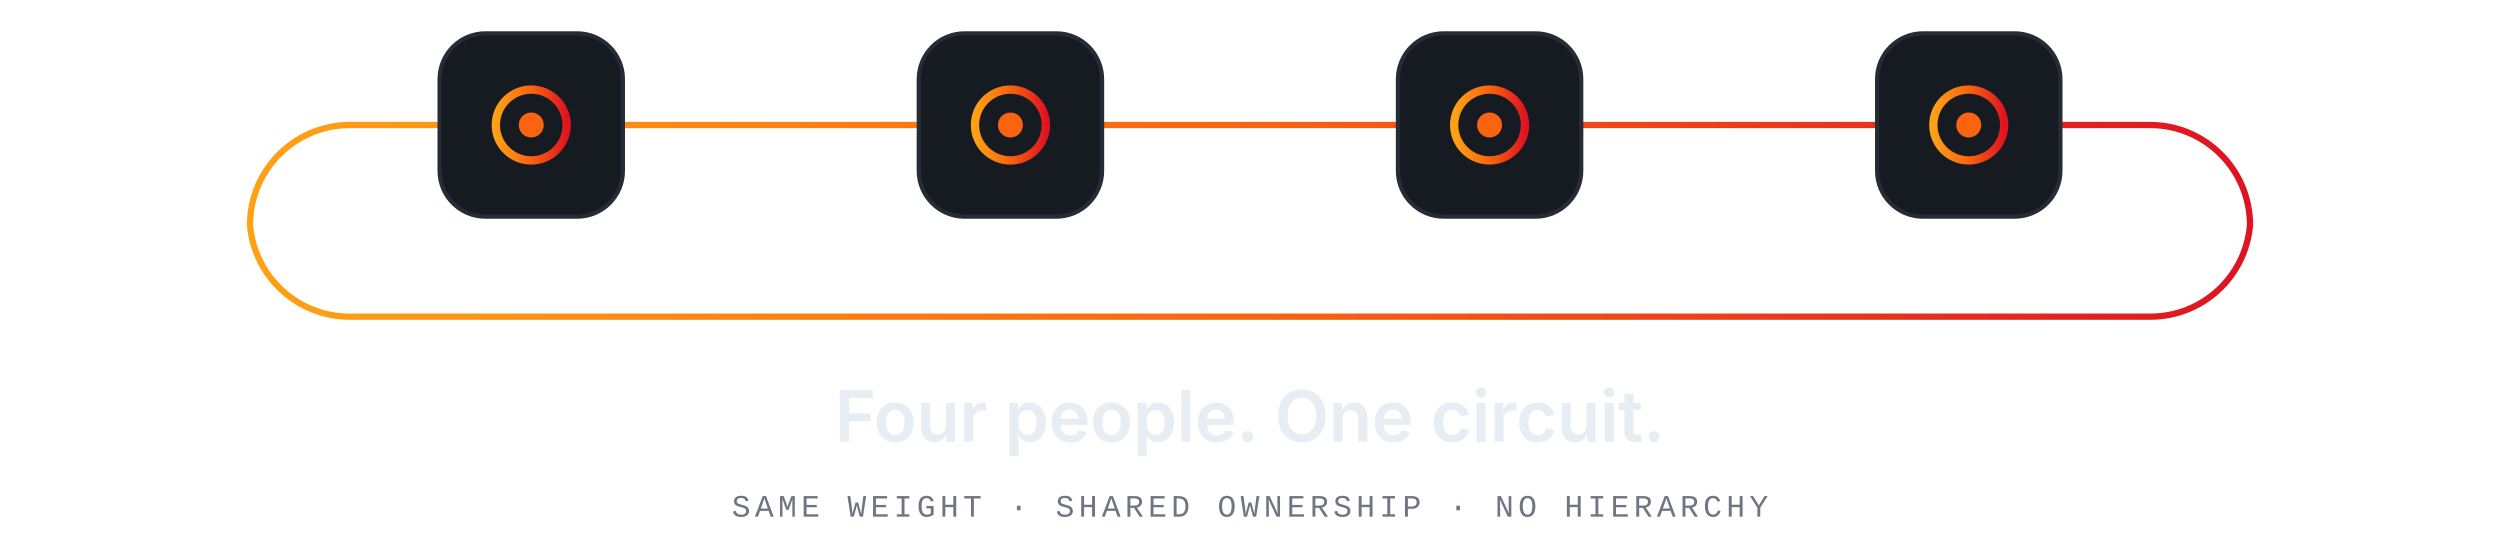
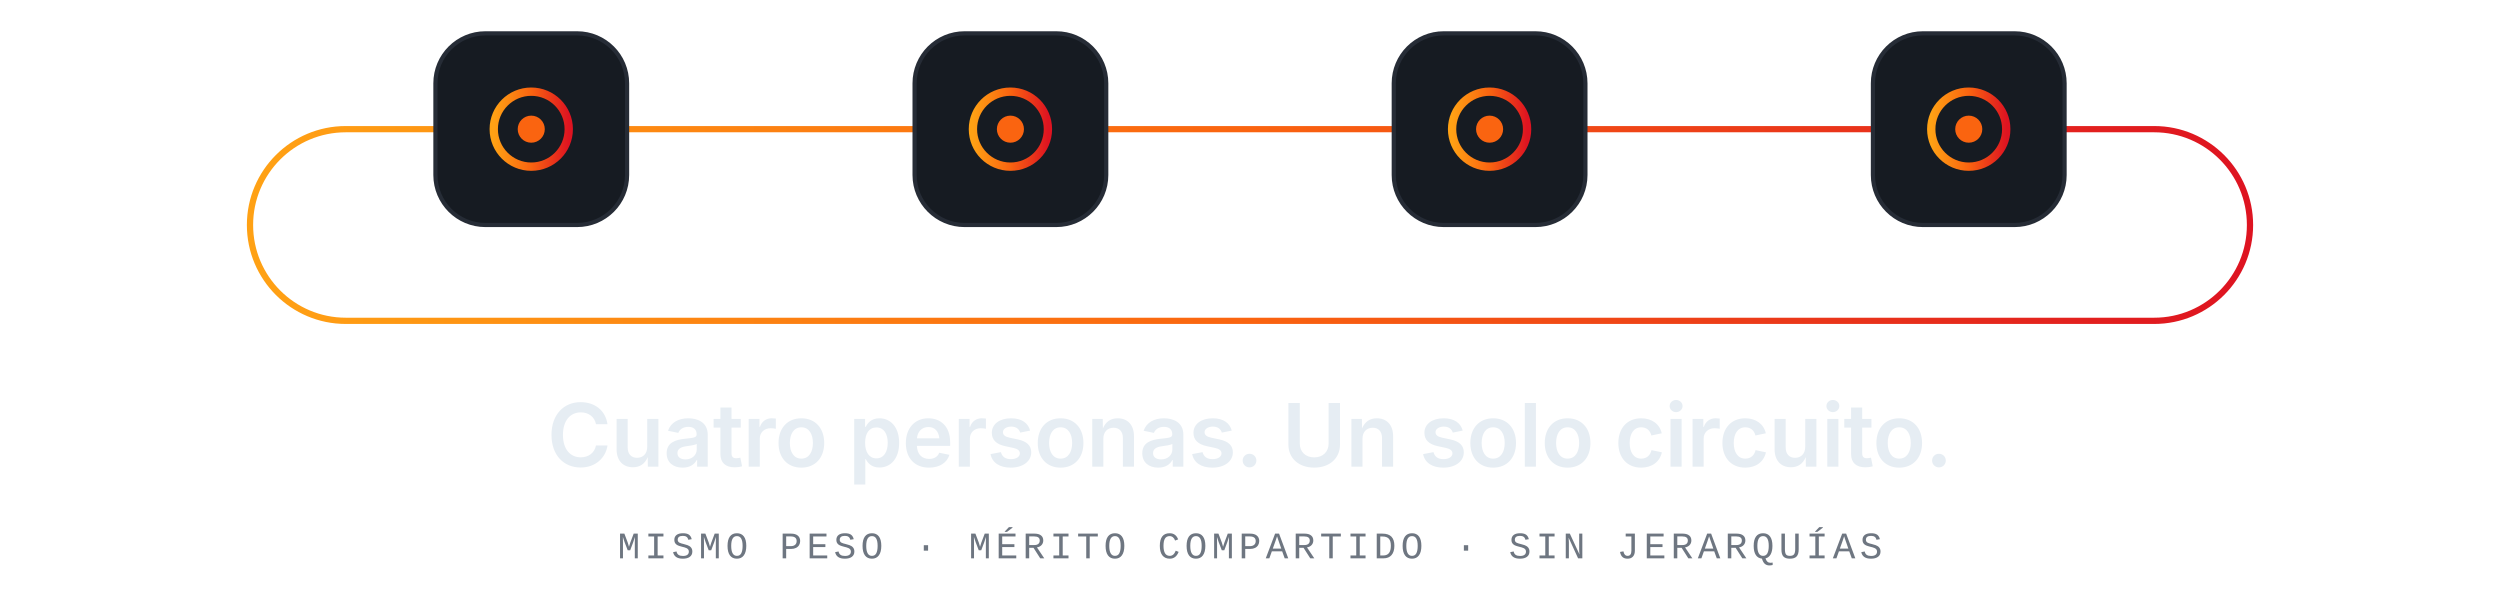
- <svg xmlns="http://www.w3.org/2000/svg" width="1200" height="262" viewBox="0 0 1200 262" role="img" aria-label="Four identical nodes connected in a closed circuit: four people, one team, no hierarchy.">
+ <svg xmlns="http://www.w3.org/2000/svg" width="1200" height="290" viewBox="0 0 1200 290" role="img" aria-label="Cuatro nodos idénticos unidos en un circuito cerrado: cuatro personas, un equipo, sin jerarquías.">
  <style>.s{font-family:Inter, -apple-system, BlinkMacSystemFont, 'Segoe UI', 'Helvetica Neue', Helvetica, Arial, sans-serif}.m{font-family:'JetBrains Mono', ui-monospace, SFMono-Regular, 'SF Mono', Menlo, Consolas, 'Liberation Mono', monospace}</style>
  <defs>
    <linearGradient id="fl" x1="0" y1="29" x2="0" y2="82" gradientUnits="userSpaceOnUse">
      <stop offset="0" stop-color="#FFA114" />
      <stop offset=".5" stop-color="#FA6410" />
      <stop offset="1" stop-color="#DE1421" />
    </linearGradient>
    <linearGradient id="tk" x1="0" y1="38" x2="0" y2="76" gradientUnits="userSpaceOnUse">
      <stop offset="0" stop-color="#FF8A00" />
      <stop offset="1" stop-color="#EC3B1D" />
    </linearGradient>
    <linearGradient id="loop" x1="0" y1="0" x2="1" y2="0">
      <stop offset="0" stop-color="#FFA114" />
      <stop offset=".5" stop-color="#FA6410" />
      <stop offset="1" stop-color="#DE1421" />
    </linearGradient>
  </defs>
-   <path d="M 168 60 H 1032 A 48 48 0 0 1 1080 108 A 48 48 0 0 1 1032 152 H 168 A 48 48 0 0 1 120 108 A 48 48 0 0 1 168 60 Z" fill="none" stroke="url(#loop)" stroke-width="3" />
-   <rect x="211" y="16" width="88" height="88" rx="22" fill="#161B22" stroke="#262C36" stroke-width="2" />
-   <circle cx="255" cy="60" r="17" fill="none" stroke="url(#loop)" stroke-width="4" />
-   <circle cx="255" cy="60" r="6" fill="#FA6410" />
-   <rect x="441" y="16" width="88" height="88" rx="22" fill="#161B22" stroke="#262C36" stroke-width="2" />
-   <circle cx="485" cy="60" r="17" fill="none" stroke="url(#loop)" stroke-width="4" />
-   <circle cx="485" cy="60" r="6" fill="#FA6410" />
-   <rect x="671" y="16" width="88" height="88" rx="22" fill="#161B22" stroke="#262C36" stroke-width="2" />
-   <circle cx="715" cy="60" r="17" fill="none" stroke="url(#loop)" stroke-width="4" />
-   <circle cx="715" cy="60" r="6" fill="#FA6410" />
-   <rect x="901" y="16" width="88" height="88" rx="22" fill="#161B22" stroke="#262C36" stroke-width="2" />
-   <circle cx="945" cy="60" r="17" fill="none" stroke="url(#loop)" stroke-width="4" />
-   <circle cx="945" cy="60" r="6" fill="#FA6410" />
-   <text class="s" x="600.0" y="212.0" font-size="34" font-weight="600" fill="#E6EDF3" text-anchor="middle" letter-spacing="-0.17">Four people. One circuit.</text>
-   <text class="m" x="600.0" y="248.0" font-size="15" font-weight="500" fill="#6E7681" text-anchor="middle" letter-spacing="2.10">SAME WEIGHT · SHARED OWNERSHIP · NO HIERARCHY</text>
+   <path d="M 166 62 H 1034 A 46 46 0 0 1 1080 108 A 46 46 0 0 1 1034 154 H 166 A 46 46 0 0 1 120 108 A 46 46 0 0 1 166 62 Z" fill="none" stroke="url(#loop)" stroke-width="3" />
+   <rect x="209" y="16" width="92" height="92" rx="24" fill="#161B22" stroke="#262C36" stroke-width="2" />
+   <circle cx="255" cy="62" r="18" fill="none" stroke="url(#loop)" stroke-width="4" />
+   <circle cx="255" cy="62" r="6.5" fill="#FA6410" />
+   <rect x="439" y="16" width="92" height="92" rx="24" fill="#161B22" stroke="#262C36" stroke-width="2" />
+   <circle cx="485" cy="62" r="18" fill="none" stroke="url(#loop)" stroke-width="4" />
+   <circle cx="485" cy="62" r="6.5" fill="#FA6410" />
+   <rect x="669" y="16" width="92" height="92" rx="24" fill="#161B22" stroke="#262C36" stroke-width="2" />
+   <circle cx="715" cy="62" r="18" fill="none" stroke="url(#loop)" stroke-width="4" />
+   <circle cx="715" cy="62" r="6.5" fill="#FA6410" />
+   <rect x="899" y="16" width="92" height="92" rx="24" fill="#161B22" stroke="#262C36" stroke-width="2" />
+   <circle cx="945" cy="62" r="18" fill="none" stroke="url(#loop)" stroke-width="4" />
+   <circle cx="945" cy="62" r="6.5" fill="#FA6410" />
+   <text class="s" x="600.0" y="224.0" font-size="42" font-weight="600" fill="#E6EDF3" text-anchor="middle" letter-spacing="-0.42">Cuatro personas. Un solo circuito.</text>
+   <text class="m" x="600.0" y="268.0" font-size="18" font-weight="500" fill="#6E7681" text-anchor="middle" letter-spacing="2.16">MISMO PESO · MÉRITO COMPARTIDO · SIN JERARQUÍAS</text>
</svg>
